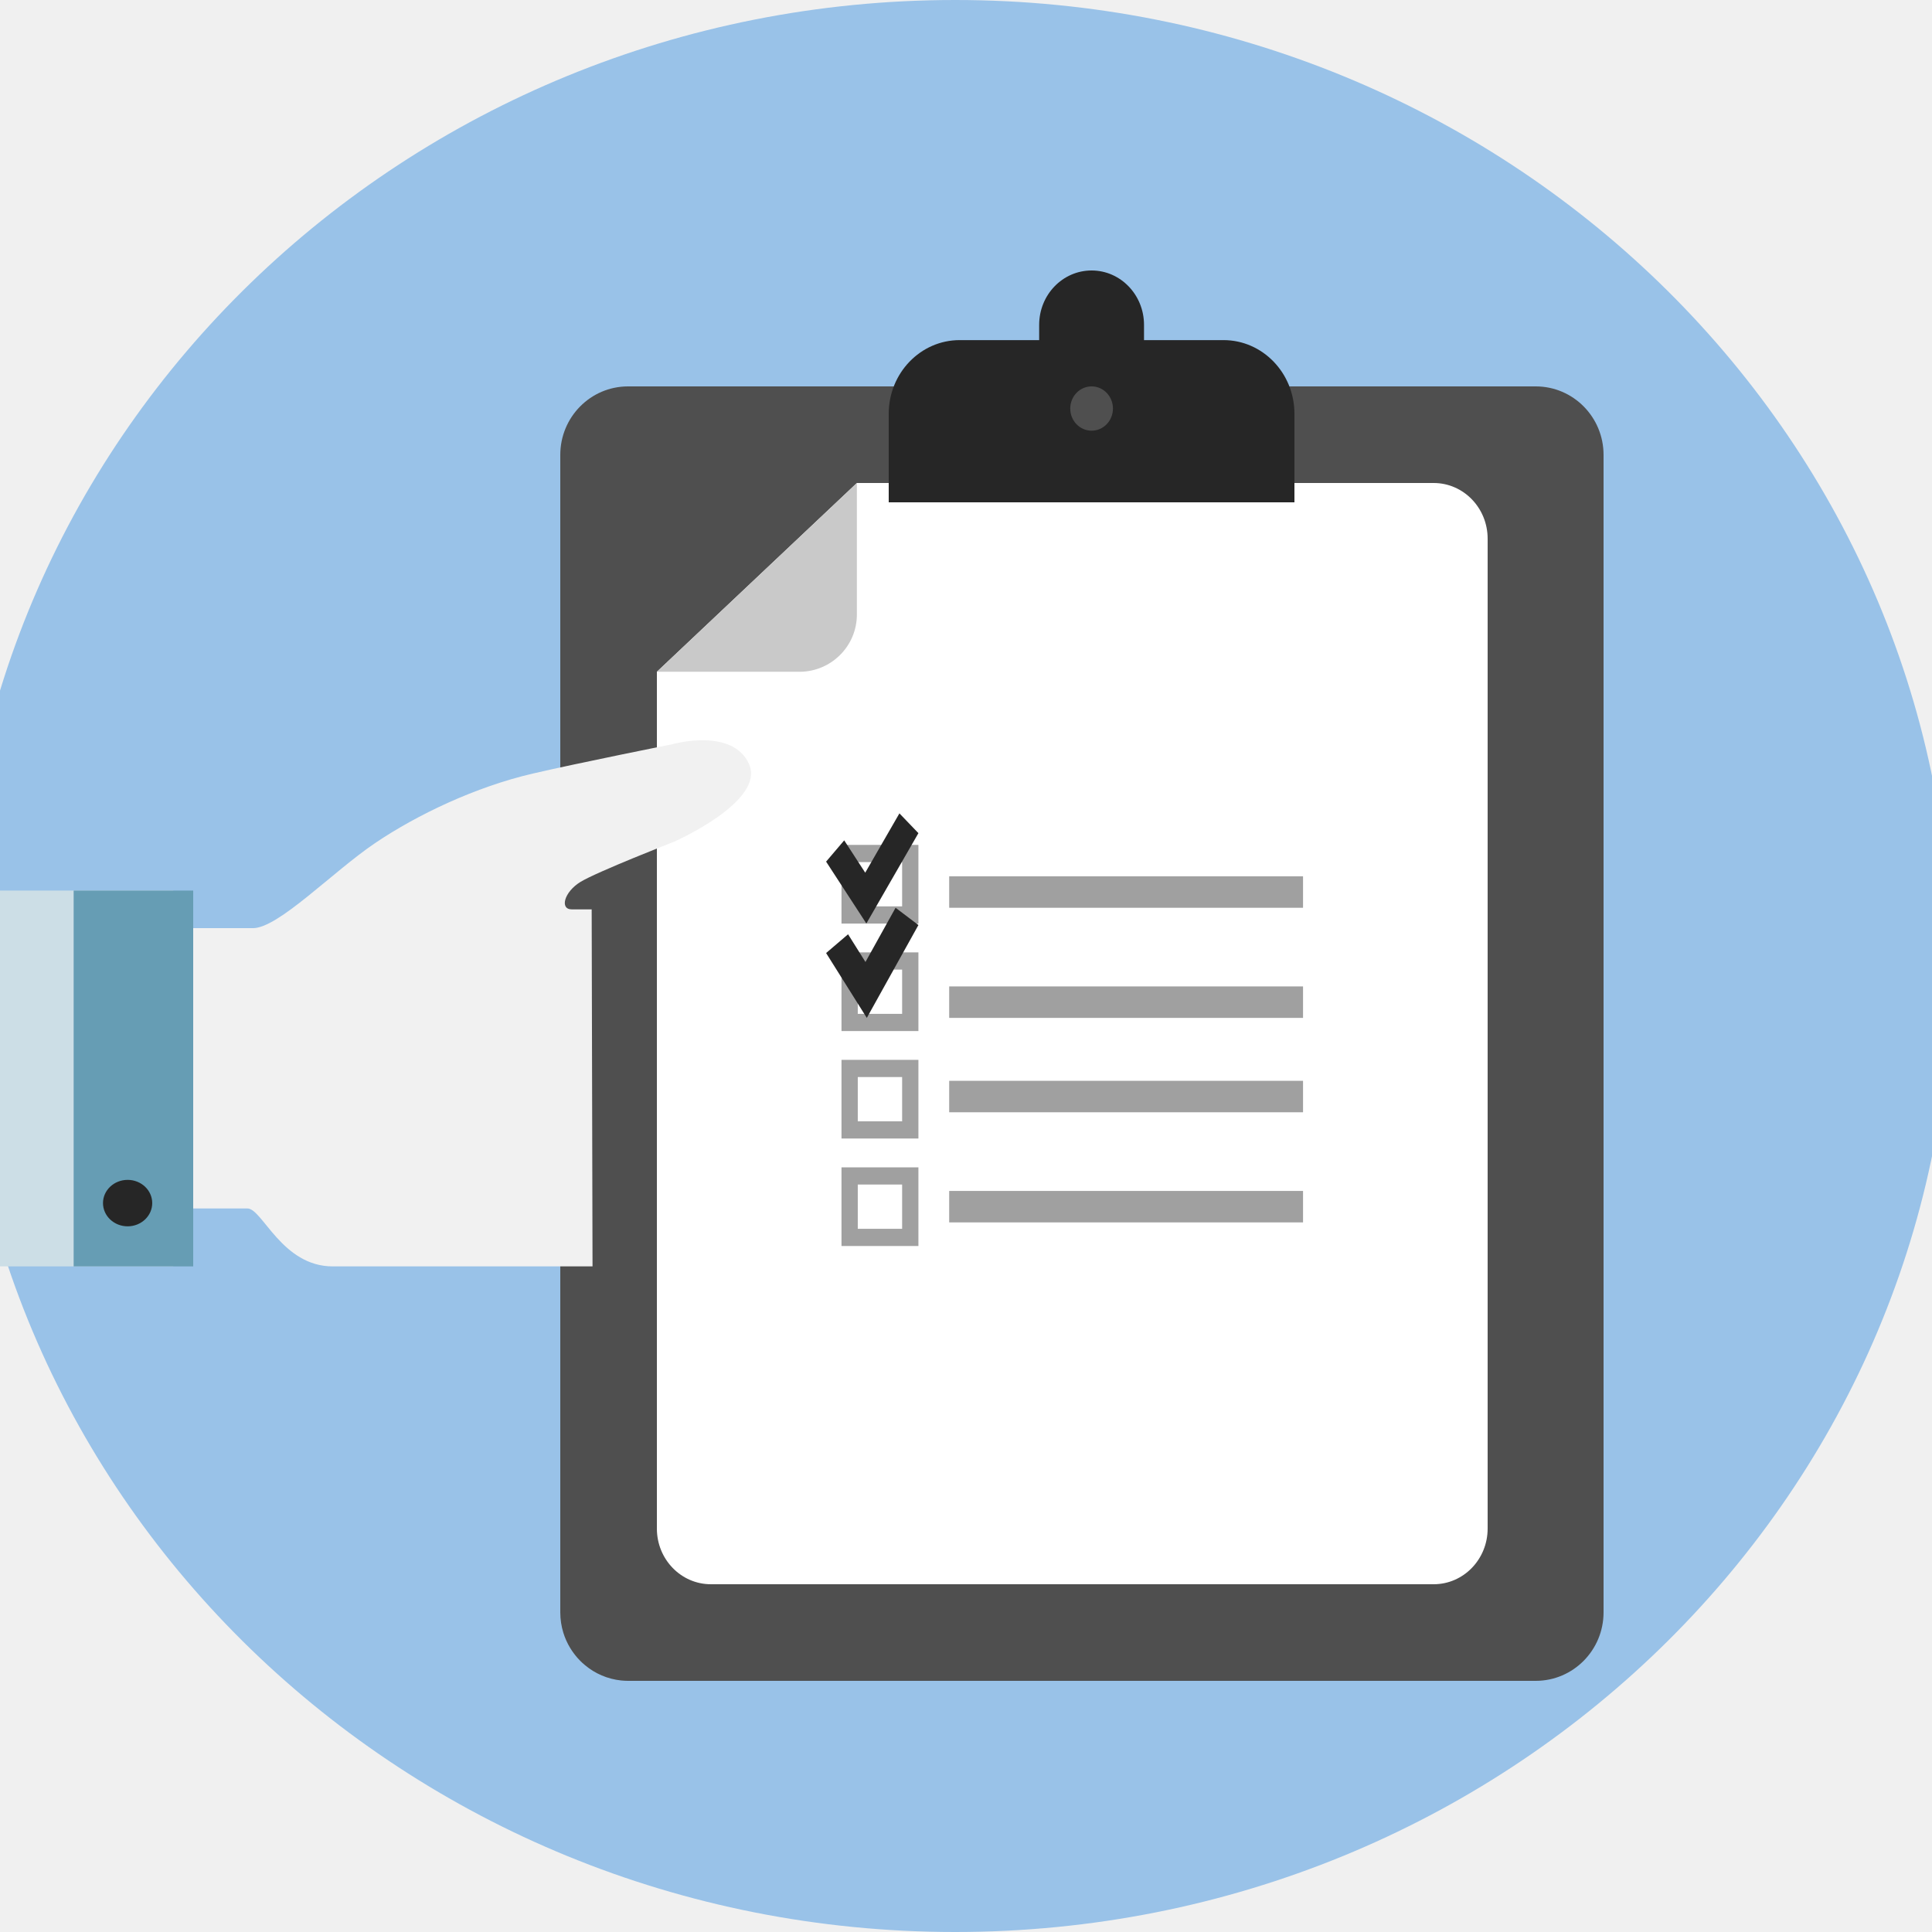
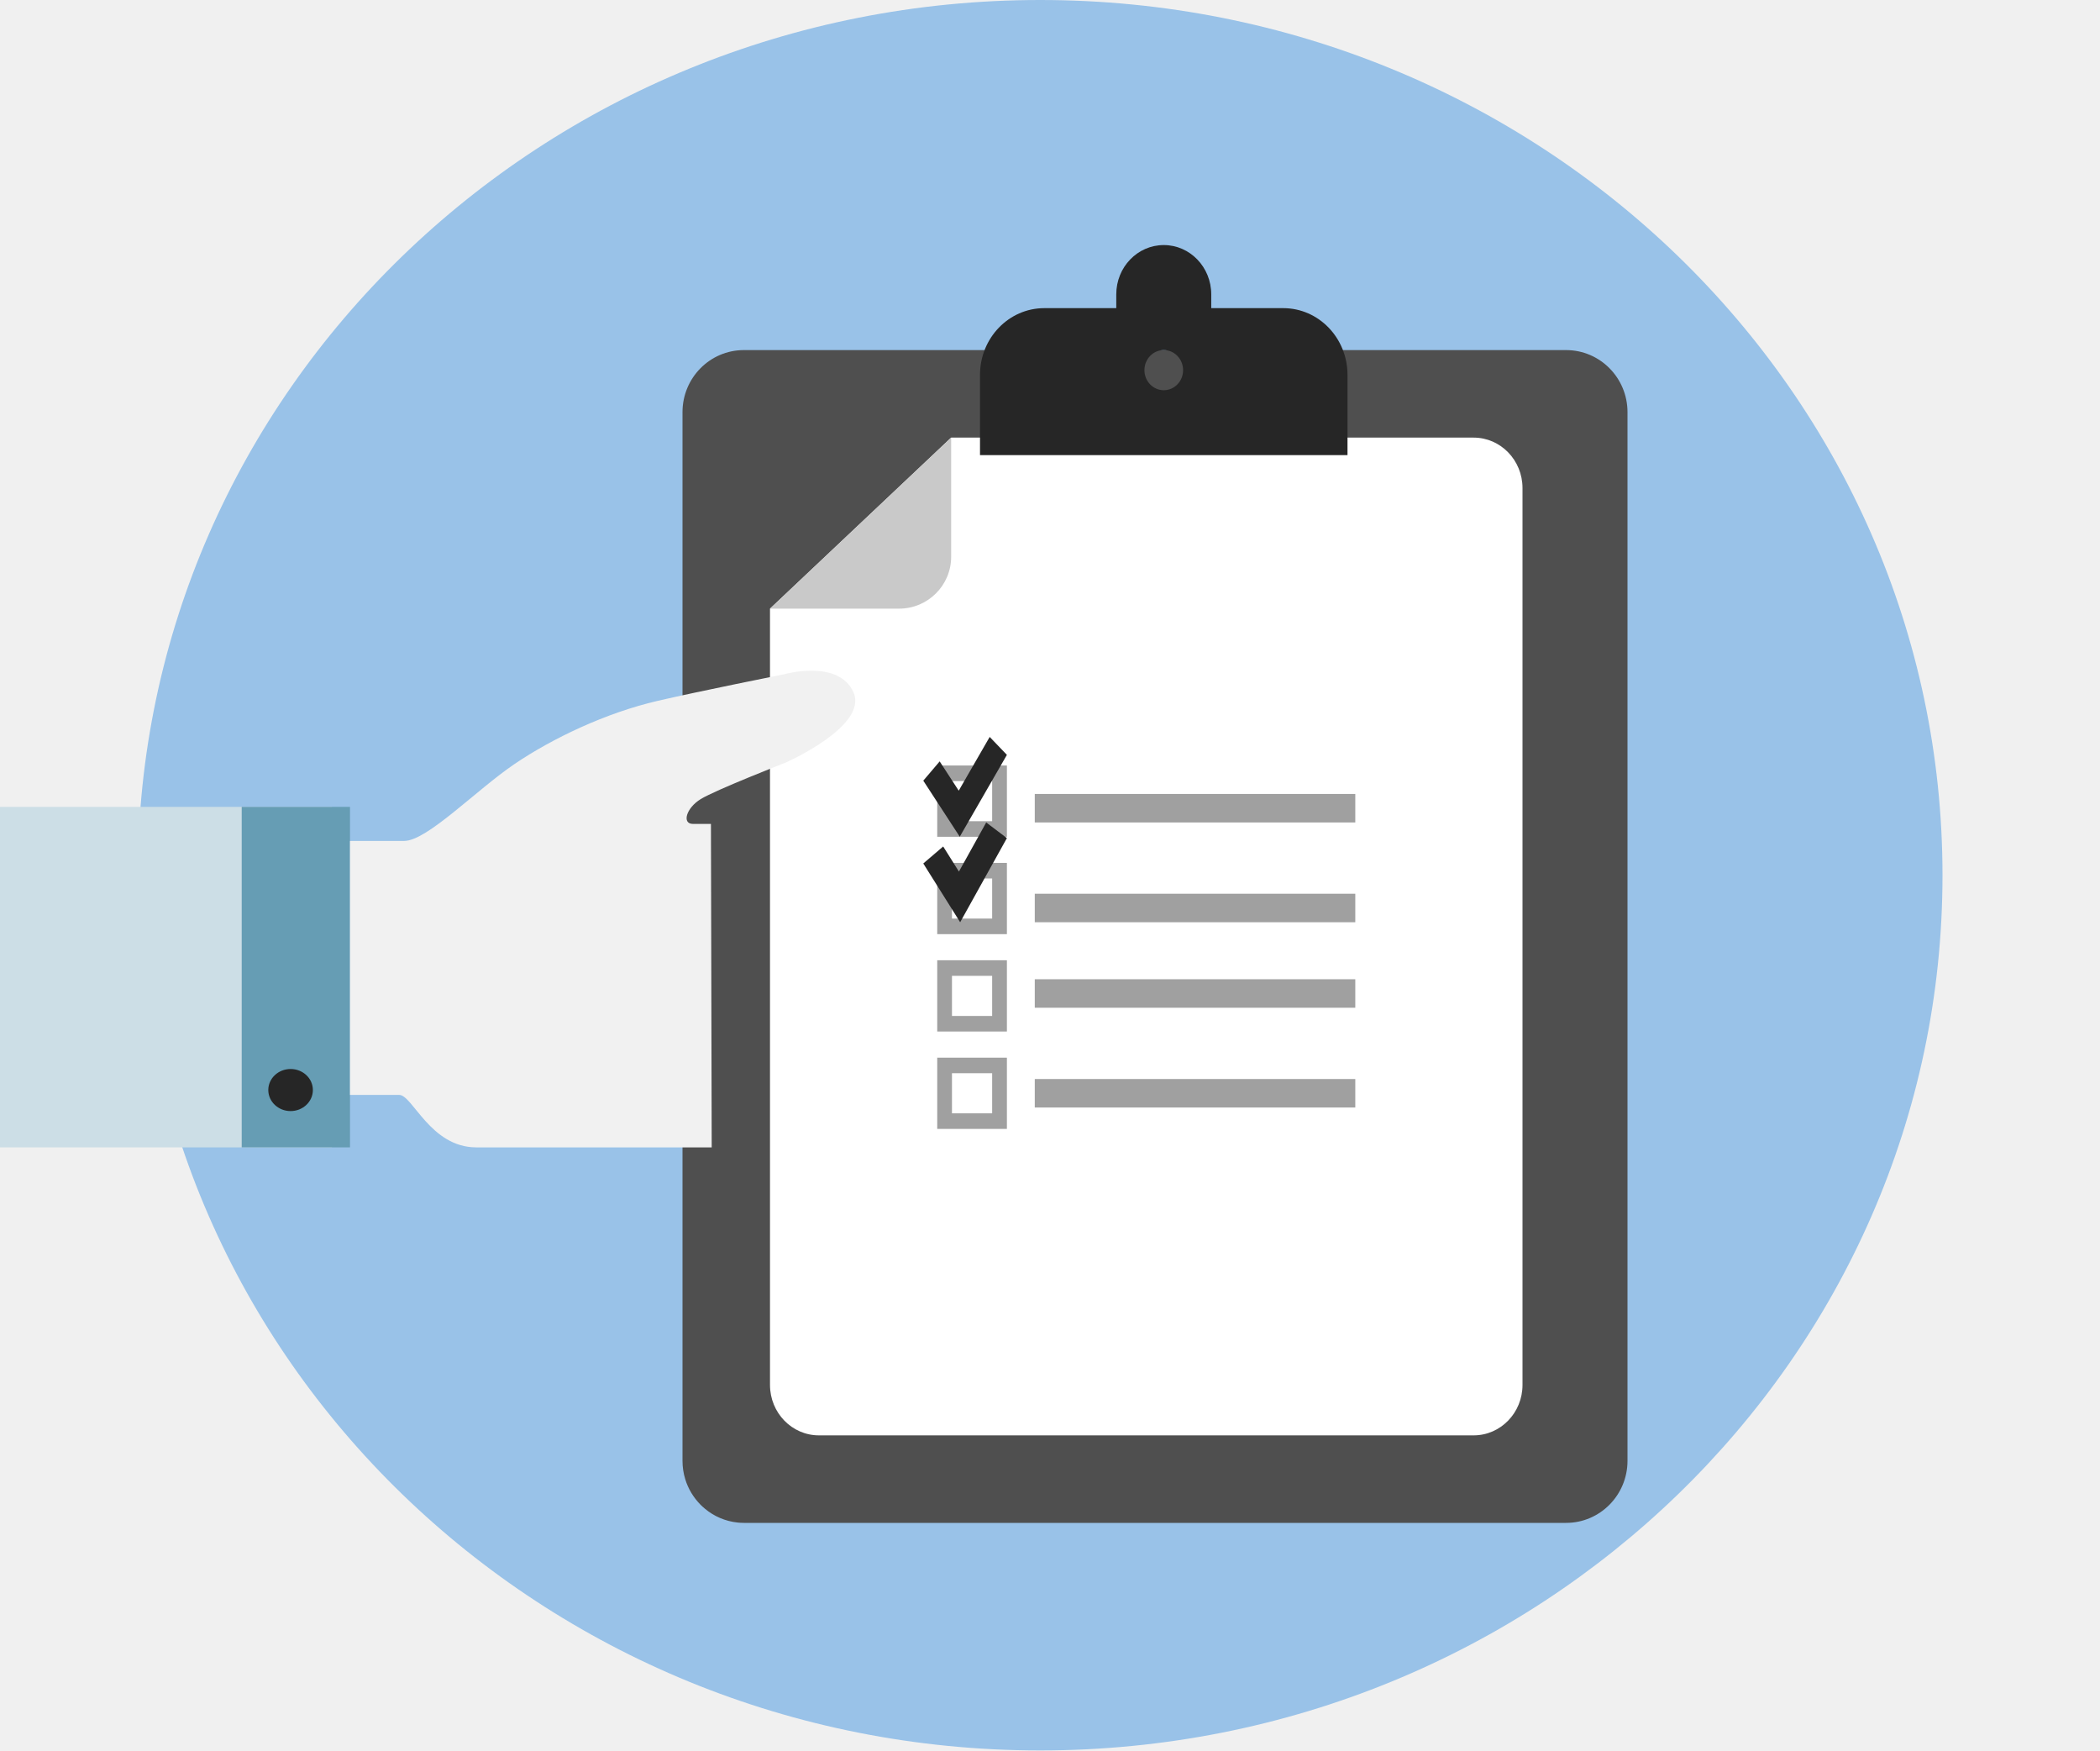
- <svg xmlns="http://www.w3.org/2000/svg" width="100" height="100" viewBox="0 0 100 100" fill="none" role="img">
+ <svg xmlns="http://www.w3.org/2000/svg" width="120" height="100" viewBox="0 0 100 100" fill="none" role="img">
  <path fill-rule="evenodd" clip-rule="evenodd" d="M49.438 100C77.915 100 101 77.614 101 50C101 22.386 77.915 0 49.438 0C20.96 0 -2.125 22.386 -2.125 50C-2.125 77.614 20.96 100 49.438 100Z" fill="#99C2E8" />
  <mask id="mask0" x="-2" y="0" width="104" height="100">
    <path fill-rule="evenodd" clip-rule="evenodd" d="M49.562 100C78.04 100 101.125 77.614 101.125 50C101.125 22.386 78.04 0 49.562 0C21.085 0 -2 22.386 -2 50C-2 77.614 21.085 100 49.562 100Z" fill="#99C2E8" />
  </mask>
  <g mask="url(#mask0)" />
  <path fill-rule="evenodd" clip-rule="evenodd" d="M79.49 20H32.508C30.569 20 29 21.587 29 23.547V83.454C29 83.819 29.055 84.175 29.157 84.506C29.328 85.063 29.632 85.559 30.03 85.962C30.107 86.038 30.191 86.118 30.28 86.189C30.797 86.623 31.443 86.906 32.148 86.981C32.268 86.993 32.388 87 32.508 87H79.49C81.429 87 83 85.411 83 83.454V23.547C83 21.587 81.429 20 79.49 20Z" fill="#4F4F4F" />
  <path fill-rule="evenodd" clip-rule="evenodd" d="M34 34.771V79.12C34 80.71 35.251 82 36.794 82H74.207C75.749 82 77 80.71 77 79.12V27.881C77 26.29 75.749 25 74.207 25H44.352L34 34.771Z" fill="white" />
  <path fill-rule="evenodd" clip-rule="evenodd" d="M44.352 25V31.805C44.352 33.444 43.02 34.771 41.377 34.771H34L44.352 25Z" fill="#C9C9C9" />
  <path fill-rule="evenodd" clip-rule="evenodd" d="M49.13 46.986H67.445V45.357H49.13V46.986Z" fill="#A0A0A0" />
  <path fill-rule="evenodd" clip-rule="evenodd" d="M49.13 52.686H67.445V51.057H49.13V52.686Z" fill="#A0A0A0" />
  <path fill-rule="evenodd" clip-rule="evenodd" d="M49.13 57.571H67.445V55.943H49.13V57.571Z" fill="#A0A0A0" />
  <path fill-rule="evenodd" clip-rule="evenodd" d="M49.13 63.271H67.445V61.643H49.13V63.271Z" fill="#A0A0A0" />
  <path fill-rule="evenodd" clip-rule="evenodd" d="M47.537 43.732H46.694H44.398H43.556V44.622V46.914V47.804H44.398H46.694H47.537V46.914V44.622V43.732ZM44.398 46.914H46.694V44.622H44.398V46.914Z" fill="#A0A0A0" />
  <path fill-rule="evenodd" clip-rule="evenodd" d="M47.537 49.295H46.694H44.398H43.556V50.185V52.477V53.367H44.398H46.694H47.537V52.477V50.185V49.295ZM44.398 52.477H46.694V50.185H44.398V52.477Z" fill="#A0A0A0" />
  <path fill-rule="evenodd" clip-rule="evenodd" d="M47.537 54.858H46.694H44.398H43.556V55.748V58.04V58.929H44.398H46.694H47.537V58.04V55.748V54.858ZM44.398 58.04H46.694V55.748H44.398V58.04Z" fill="#A0A0A0" />
  <path fill-rule="evenodd" clip-rule="evenodd" d="M47.537 60.422H46.694H44.398H43.556V61.311V63.603V64.493H44.398H46.694H47.537V63.603V61.311V60.422ZM44.398 63.603H46.694V61.311H44.398V63.603Z" fill="#A0A0A0" />
  <path d="M44.784 45.17L46.554 42.1L47.537 43.124L44.843 47.8L42.759 44.598L43.696 43.497L44.784 45.17Z" fill="#262626" />
  <path d="M46.355 46.986L47.537 47.88L44.866 52.686L42.759 49.329L43.896 48.358L44.796 49.792L46.355 46.986Z" fill="#262626" />
  <path fill-rule="evenodd" clip-rule="evenodd" d="M56.502 22.292C55.89 22.292 55.396 21.781 55.396 21.147C55.396 20.513 55.89 19.999 56.502 19.999C57.11 19.999 57.606 20.513 57.606 21.147C57.606 21.781 57.11 22.292 56.502 22.292ZM63.328 17.604H59.214V16.815C59.214 15.26 57.998 14 56.502 14C55 14 53.787 15.26 53.787 16.815V17.604H49.673C47.646 17.604 46 19.311 46 21.416V26H67V21.416C67 19.311 65.355 17.604 63.328 17.604Z" fill="#262626" />
  <path fill-rule="evenodd" clip-rule="evenodd" d="M-23 65.548H8.969V46.096H-23V65.548Z" fill="#CCDEE6" />
  <path fill-rule="evenodd" clip-rule="evenodd" d="M3.812 65.548H10V46.096H3.812V65.548Z" fill="#669DB4" />
  <path fill-rule="evenodd" clip-rule="evenodd" d="M6.606 63.474C7.31 63.474 7.879 62.935 7.879 62.271C7.879 61.608 7.31 61.07 6.606 61.07C5.901 61.07 5.331 61.608 5.331 62.271C5.331 62.935 5.901 63.474 6.606 63.474" fill="#262626" />
  <path fill-rule="evenodd" clip-rule="evenodd" d="M10 62.55H12.809C13.577 62.55 14.595 65.548 17.219 65.548C19.843 65.548 30.669 65.548 30.669 65.548L30.625 47.069C30.625 47.069 30.228 47.069 29.594 47.069C28.96 47.069 29.197 46.167 30.046 45.647C30.9 45.125 34.9 43.563 34.9 43.563C34.9 43.563 39.622 41.482 38.773 39.556C37.922 37.636 34.816 38.517 34.816 38.517C34.816 38.517 29.916 39.496 27.58 40.039C24.625 40.725 21.592 42.165 19.406 43.644C17.219 45.123 14.41 48.041 13.094 48.041C11.778 48.041 10 48.041 10 48.041L10 62.55Z" fill="#F1F1F1" />
</svg>
